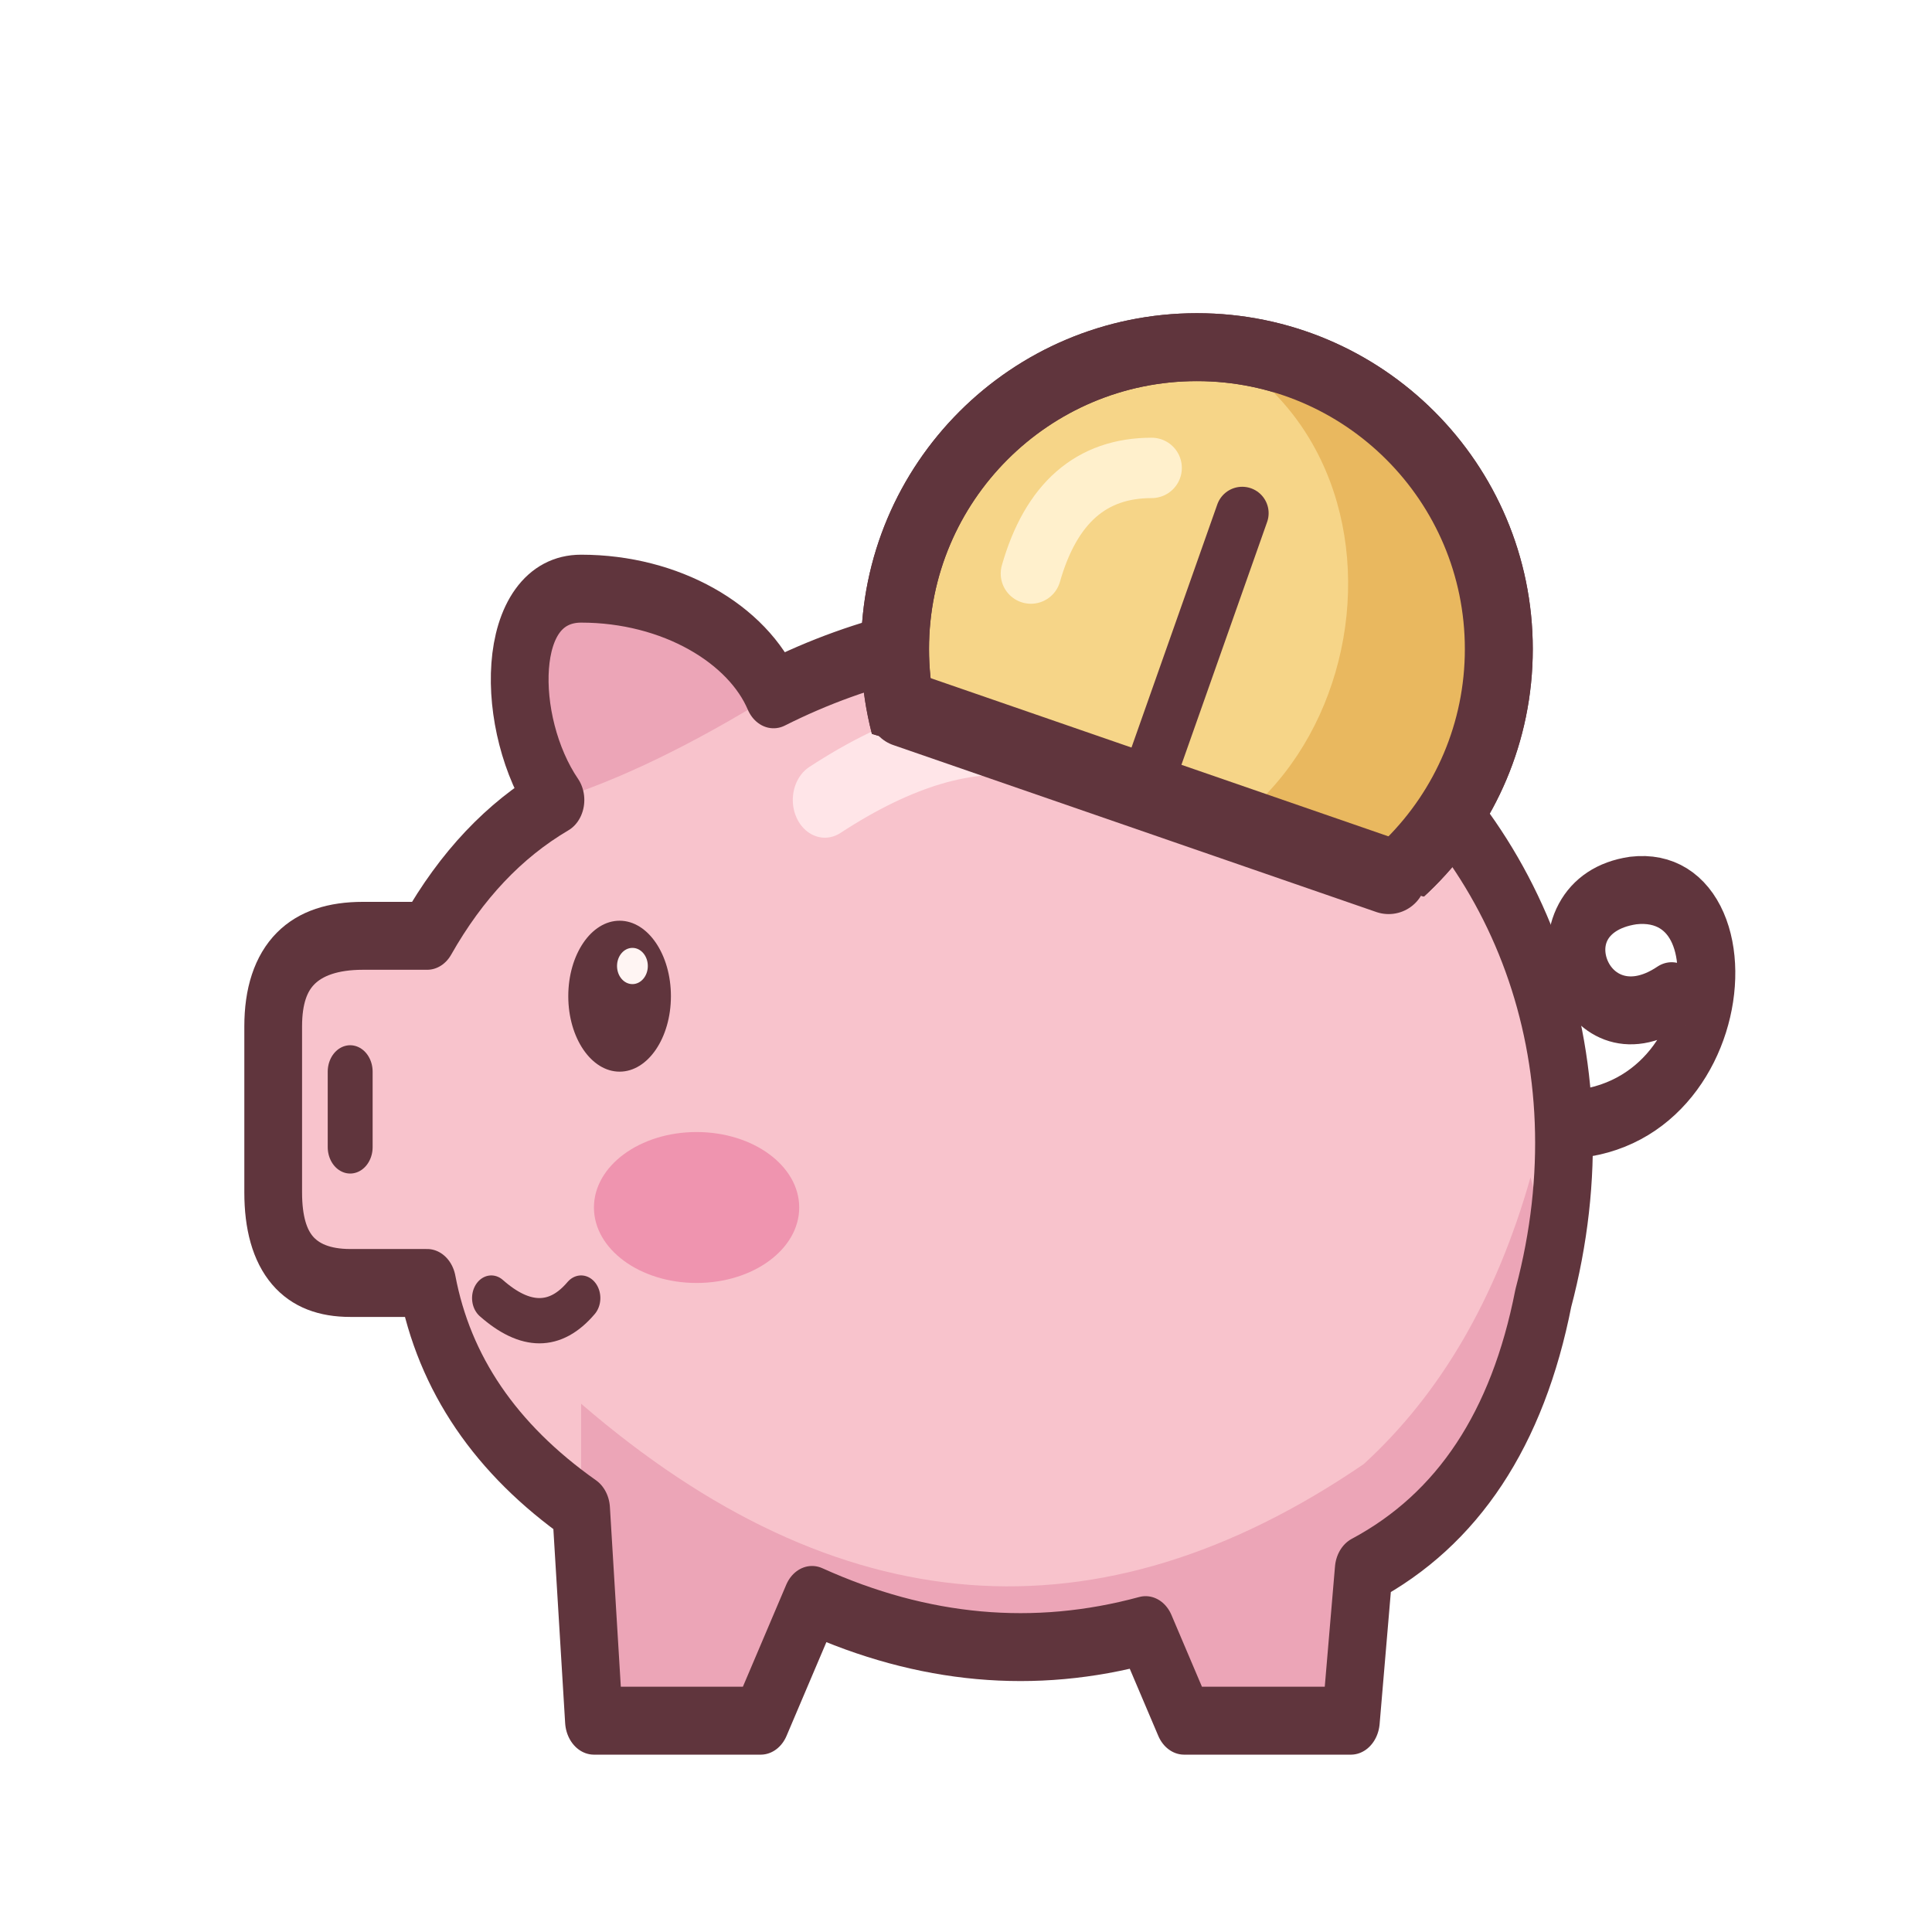
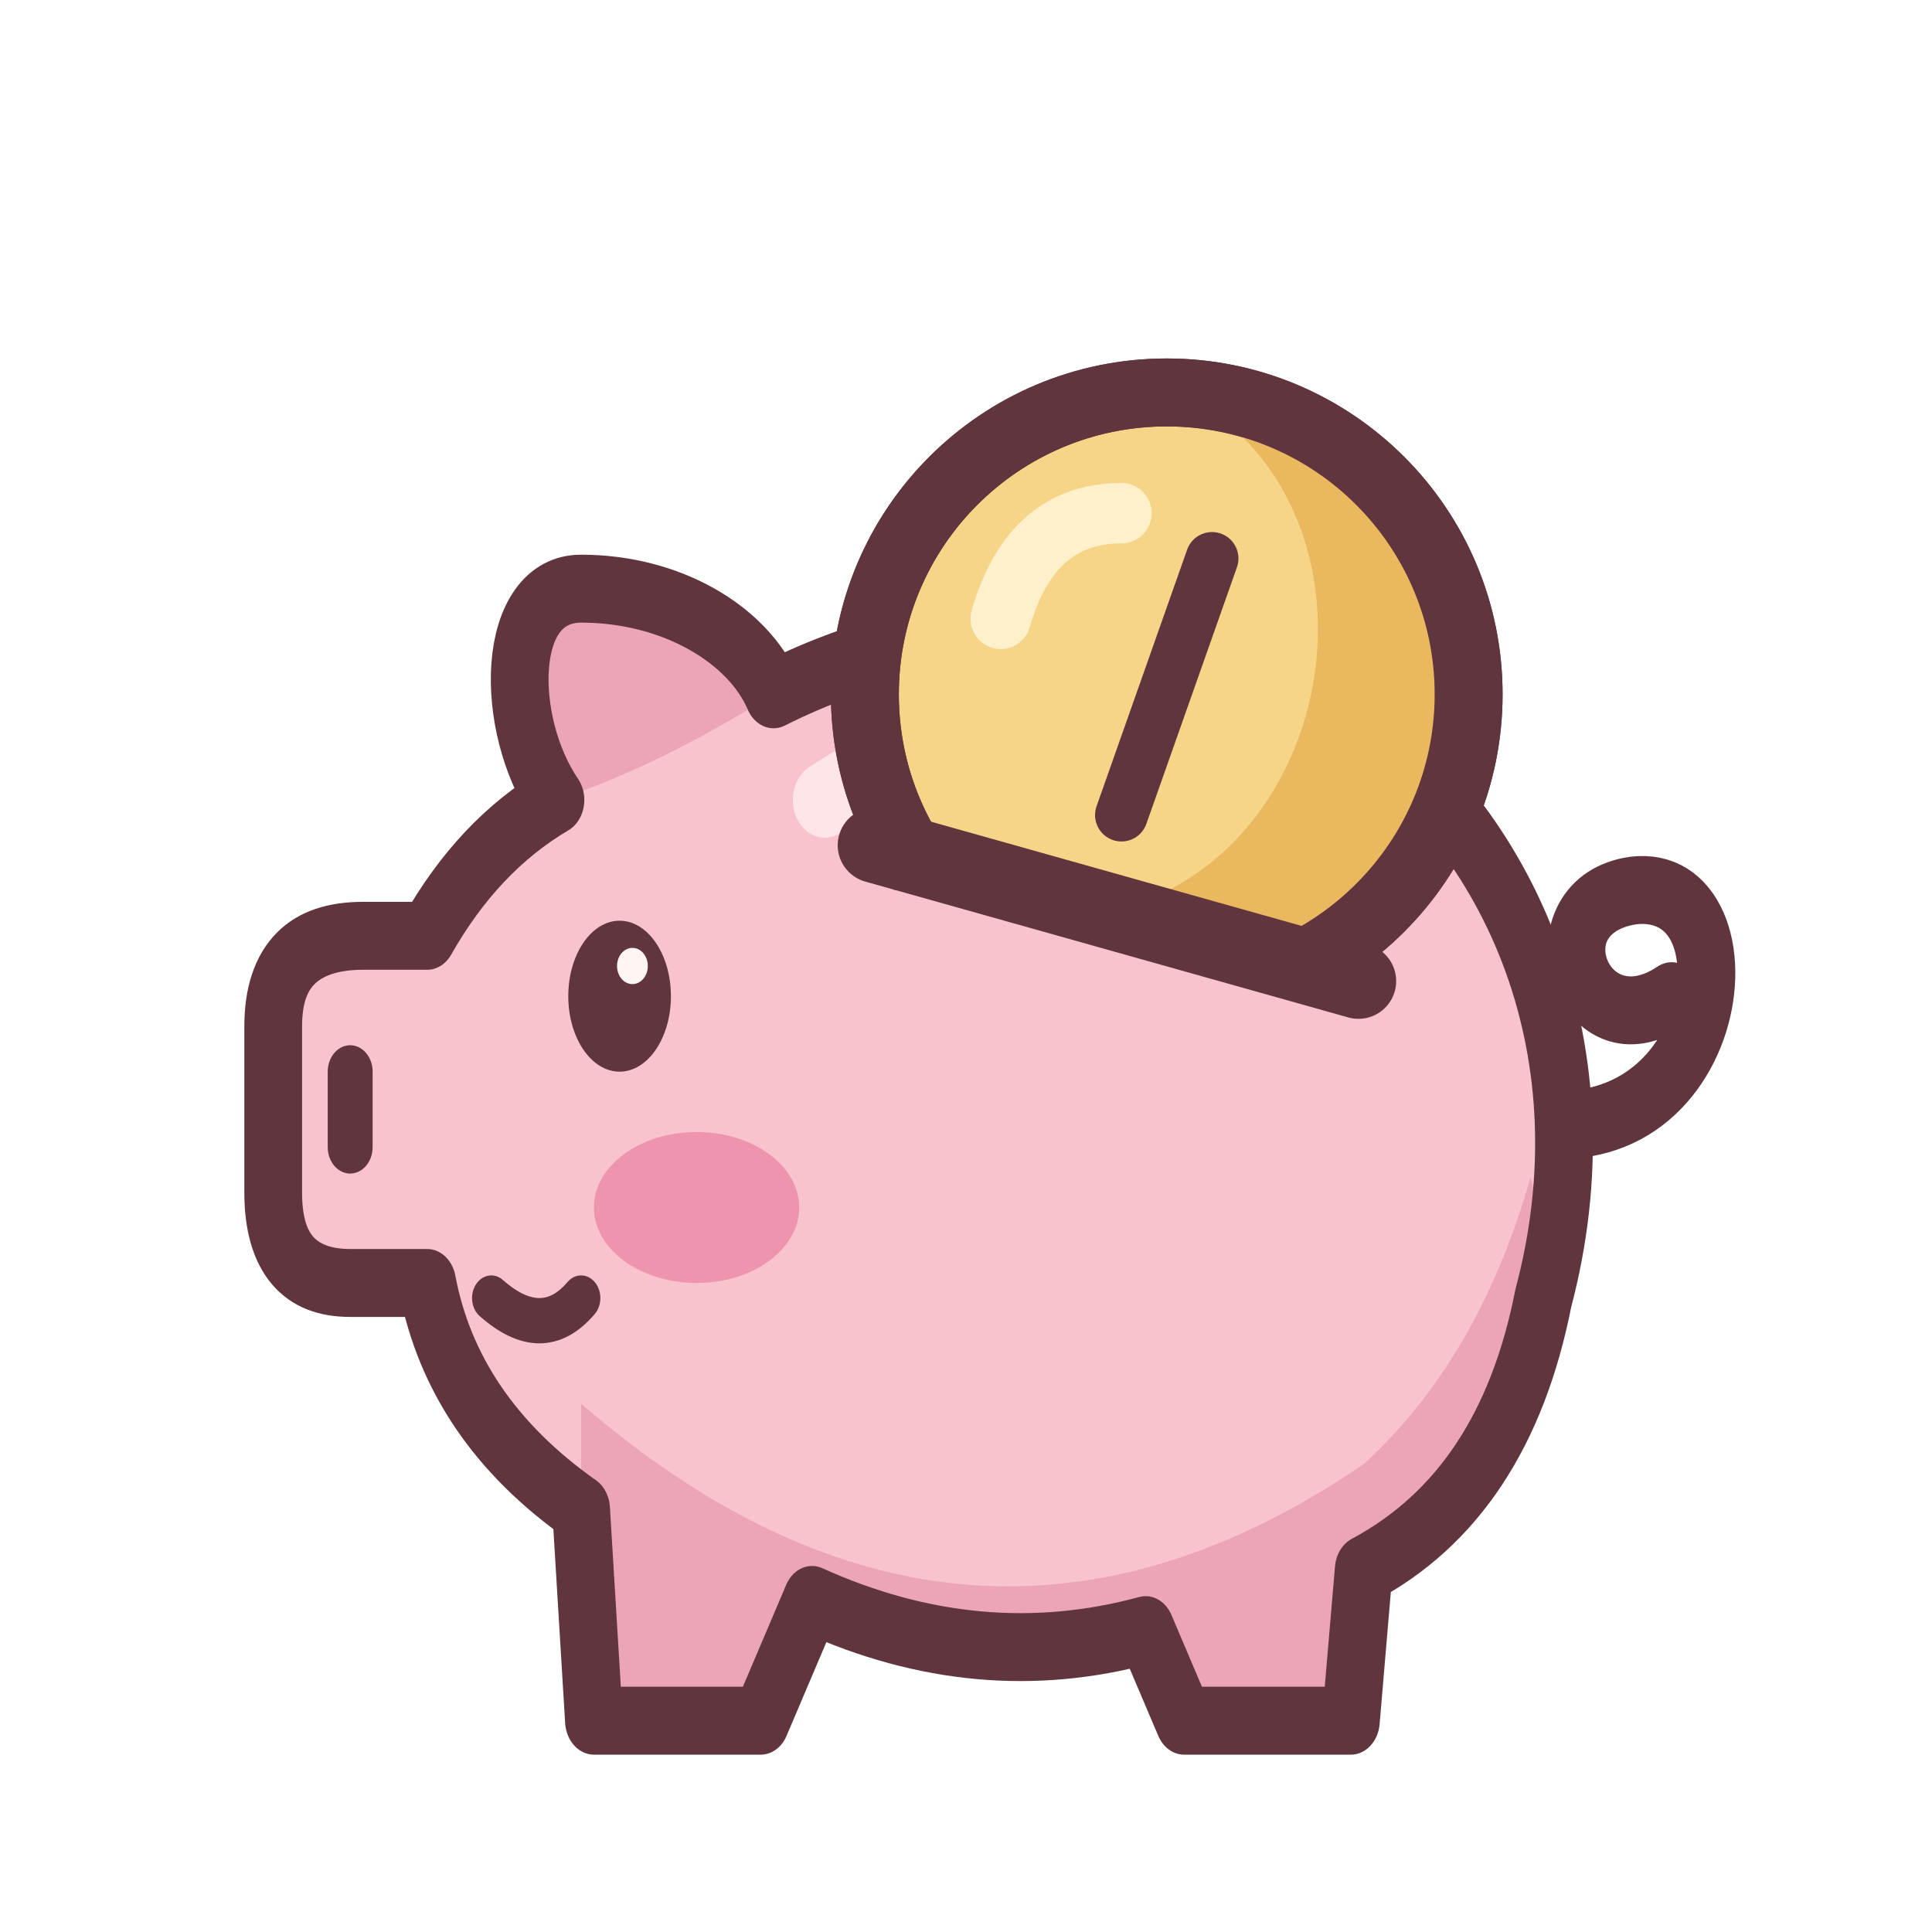
<svg xmlns="http://www.w3.org/2000/svg" width="128" height="128" fill="none" aria-labelledby="title desc" viewBox="0 0 128 128">
  <g stroke="#60353d" stroke-linecap="round" stroke-linejoin="round" stroke-width="4.5" transform="matrix(.85 0 0 1 9.6 0)">
    <path d="M106 74c17 4 20-16 10-15-8 1-4 11 3 7" />
    <path fill="#f8c3cc" stroke="none" d="M32 53c-4-5-4-14 2-14 7 0 13 3 15 7 14-6 31-6 44 1 14 8 21 23 16 39q-3 13-14 18l-1 10H81l-3-6q-13 3-26-2l-4 8H35l-1-14q-10-6-12-15h-6q-6 0-6-6V68q0-6 7-6h5q4-6 10-9" />
    <path fill="#eca5b7" stroke="none" d="M32 53c-4-5-4-14 2-14 7 0 13 3 15 7q-9.5 5-17 7m2 40q30 22 61 4 9-7 13-19 6 18-13 26l-1 10H81l-3-6q-13 3-26-2l-4 8H35l-1-14Z" />
    <path d="M32 53c-4-5-4-14 2-14 7 0 13 3 15 7 14-6 31-6 44 1 14 8 21 23 16 39q-3 13-14 18l-1 10H81l-3-6q-13 3-26-2l-4 8H35l-1-14q-10-6-12-15h-6q-6 0-6-6V68q0-6 7-6h5q4-6 10-9" />
    <path stroke-width="3.5" d="M16 71v5" />
    <ellipse cx="37" cy="66" fill="#60353d" stroke="none" rx="4" ry="5" />
    <circle cx="38" cy="64" r="1.2" fill="#fff5f3" stroke="none" />
    <ellipse cx="43" cy="80" fill="#ef94af" stroke="none" rx="8" ry="5" />
    <path stroke-width="3" d="M27 86q4 3 7 0" />
    <path stroke="#ffe5e8" stroke-width="5" d="M53 53q9-5 16-4" />
  </g>
  <defs>
    <clipPath id="coin-slot">
-       <path d="M0 0h128v69.32L0 31.6Z" />
+       <path d="M0 0h128v69.32L0 50Z" />
    </clipPath>
  </defs>
  <g clip-path="url(#coin-slot)">
-     <g stroke="#60353d" stroke-linecap="round" stroke-linejoin="round" stroke-width="4.5" transform="translate(-7.7 9)">
+     <g stroke="#60353d" stroke-linecap="round" stroke-linejoin="round" stroke-width="4.5" transform="translate(-9.7 12)">
      <circle cx="87" cy="34" r="20" fill="#f6d588" />
      <path fill="#e9b85f" stroke="none" d="M91 16c18 4 20 29 2 37q-11 4-20-5c22 6 31-21 18-32" />
      <circle cx="87" cy="34" r="20" />
      <path stroke="#fff0cc" stroke-width="4" d="M76 29q2-7 8-7" />
      <path stroke-width="3.5" d="m90 25-6 17" />
    </g>
  </g>
-   <path stroke="#60353d" stroke-linecap="round" stroke-width="5" d="m60 47 32 11.06" />
+   <path stroke="#60353d" stroke-linecap="round" stroke-width="5" d="m58 56 32 9" />
</svg>
